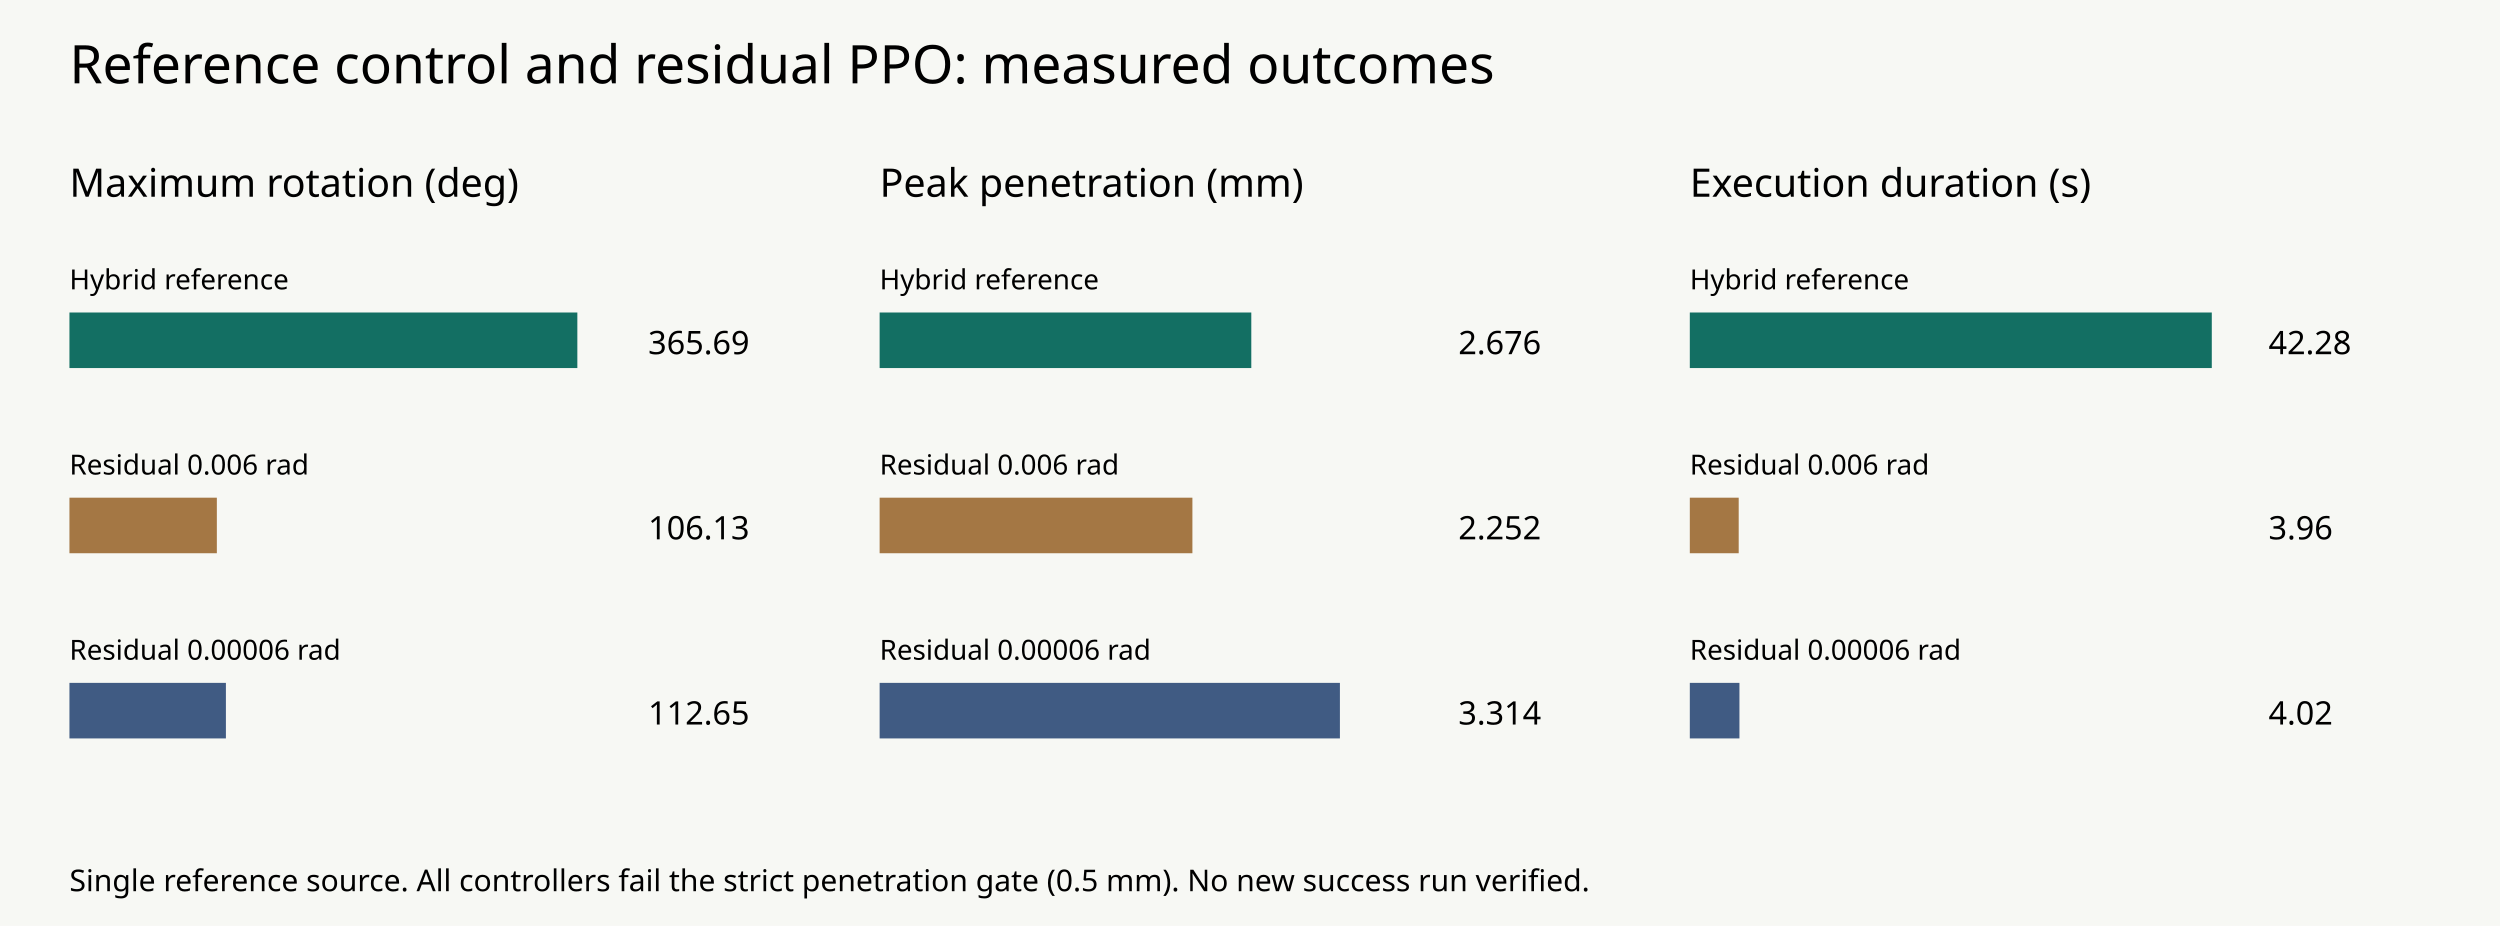
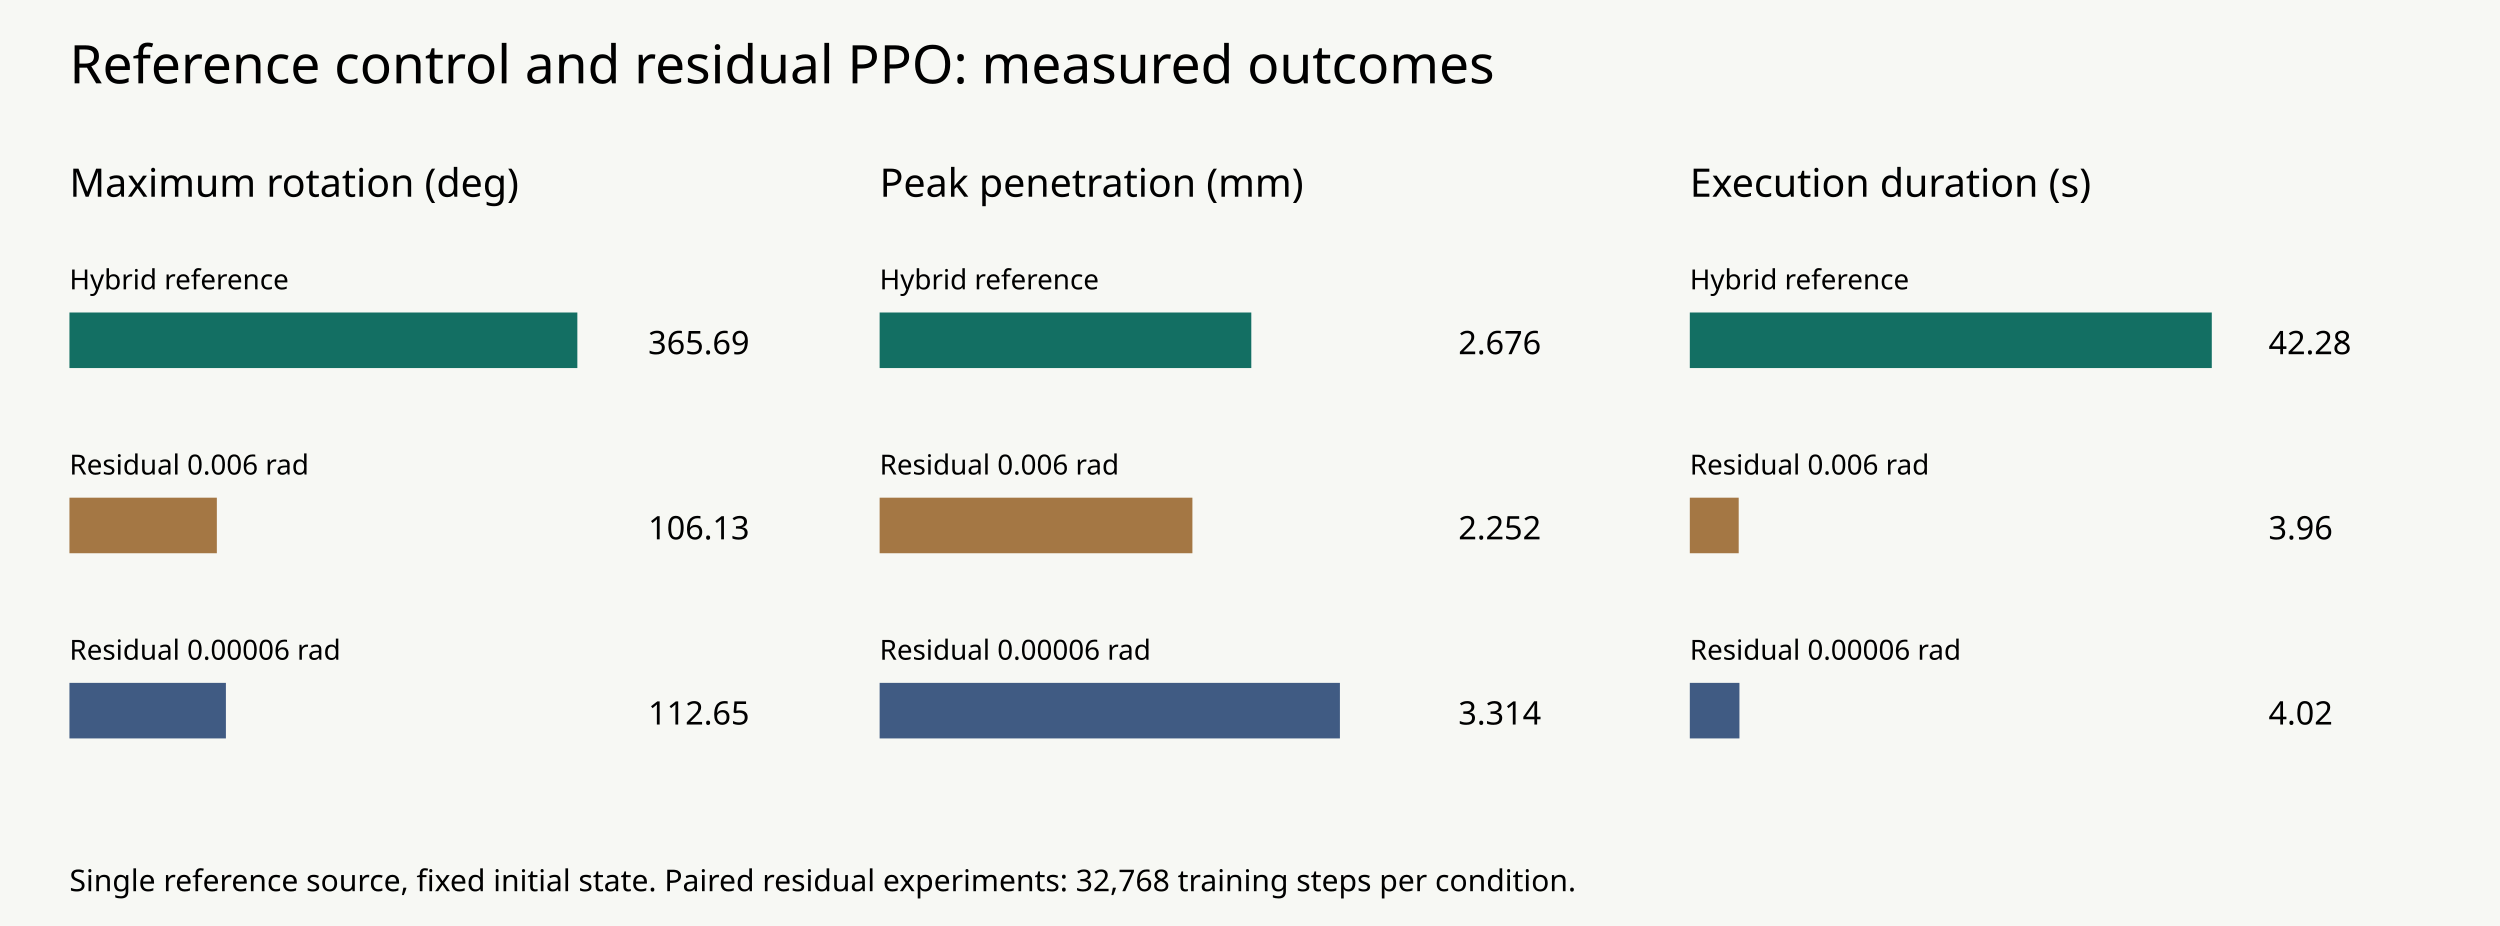
<svg xmlns="http://www.w3.org/2000/svg" viewBox="0 0 1080 400">
  <rect width="1080" height="400" fill="#f7f8f4" />
  <text x="30" y="36" font-size="23" font-family="sans-serif">Reference control and residual PPO: measured outcomes</text>
  <text x="30" y="85" font-size="17" font-family="sans-serif">Maximum rotation (deg)</text>
  <text x="30" y="125" font-size="12" font-family="sans-serif">Hybrid reference</text>
  <rect x="30" y="135" width="219.414" height="24" fill="#136f63" />
  <text x="280" y="153" font-size="14" font-family="sans-serif">365.69</text>
  <text x="30" y="205" font-size="12" font-family="sans-serif">Residual 0.006 rad</text>
  <rect x="30" y="215" width="63.678" height="24" fill="#a47744" />
  <text x="280" y="233" font-size="14" font-family="sans-serif">106.13</text>
  <text x="30" y="285" font-size="12" font-family="sans-serif">Residual 0.00006 rad</text>
  <rect x="30" y="295" width="67.59" height="24" fill="#405b83" />
  <text x="280" y="313" font-size="14" font-family="sans-serif">112.65</text>
  <text x="380" y="85" font-size="17" font-family="sans-serif">Peak penetration (mm)</text>
  <text x="380" y="125" font-size="12" font-family="sans-serif">Hybrid reference</text>
  <rect x="380" y="135" width="160.56" height="24" fill="#136f63" />
  <text x="630" y="153" font-size="14" font-family="sans-serif">2.676</text>
  <text x="380" y="205" font-size="12" font-family="sans-serif">Residual 0.006 rad</text>
  <rect x="380" y="215" width="135.12" height="24" fill="#a47744" />
  <text x="630" y="233" font-size="14" font-family="sans-serif">2.252</text>
  <text x="380" y="285" font-size="12" font-family="sans-serif">Residual 0.00006 rad</text>
  <rect x="380" y="295" width="198.84" height="24" fill="#405b83" />
  <text x="630" y="313" font-size="14" font-family="sans-serif">3.314</text>
  <text x="730" y="85" font-size="17" font-family="sans-serif">Execution duration (s)</text>
  <text x="730" y="125" font-size="12" font-family="sans-serif">Hybrid reference</text>
  <rect x="730" y="135" width="225.493" height="24" fill="#136f63" />
  <text x="980" y="153" font-size="14" font-family="sans-serif">42.28</text>
  <text x="730" y="205" font-size="12" font-family="sans-serif">Residual 0.006 rad</text>
  <rect x="730" y="215" width="21.12" height="24" fill="#a47744" />
  <text x="980" y="233" font-size="14" font-family="sans-serif">3.96</text>
  <text x="730" y="285" font-size="12" font-family="sans-serif">Residual 0.00006 rad</text>
  <rect x="730" y="295" width="21.44" height="24" fill="#405b83" />
  <text x="980" y="313" font-size="14" font-family="sans-serif">4.02</text>
-   <text x="30" y="385" font-size="13" font-family="sans-serif">Single reference source. All controllers fail the strict penetration gate (0.5 mm). No new success run verified.</text>
+   <text x="30" y="385" font-size="13" font-family="sans-serif">Single reference source, fixed initial state. Paired residual experiments: 32,768 training steps per condition.</text>
</svg>
